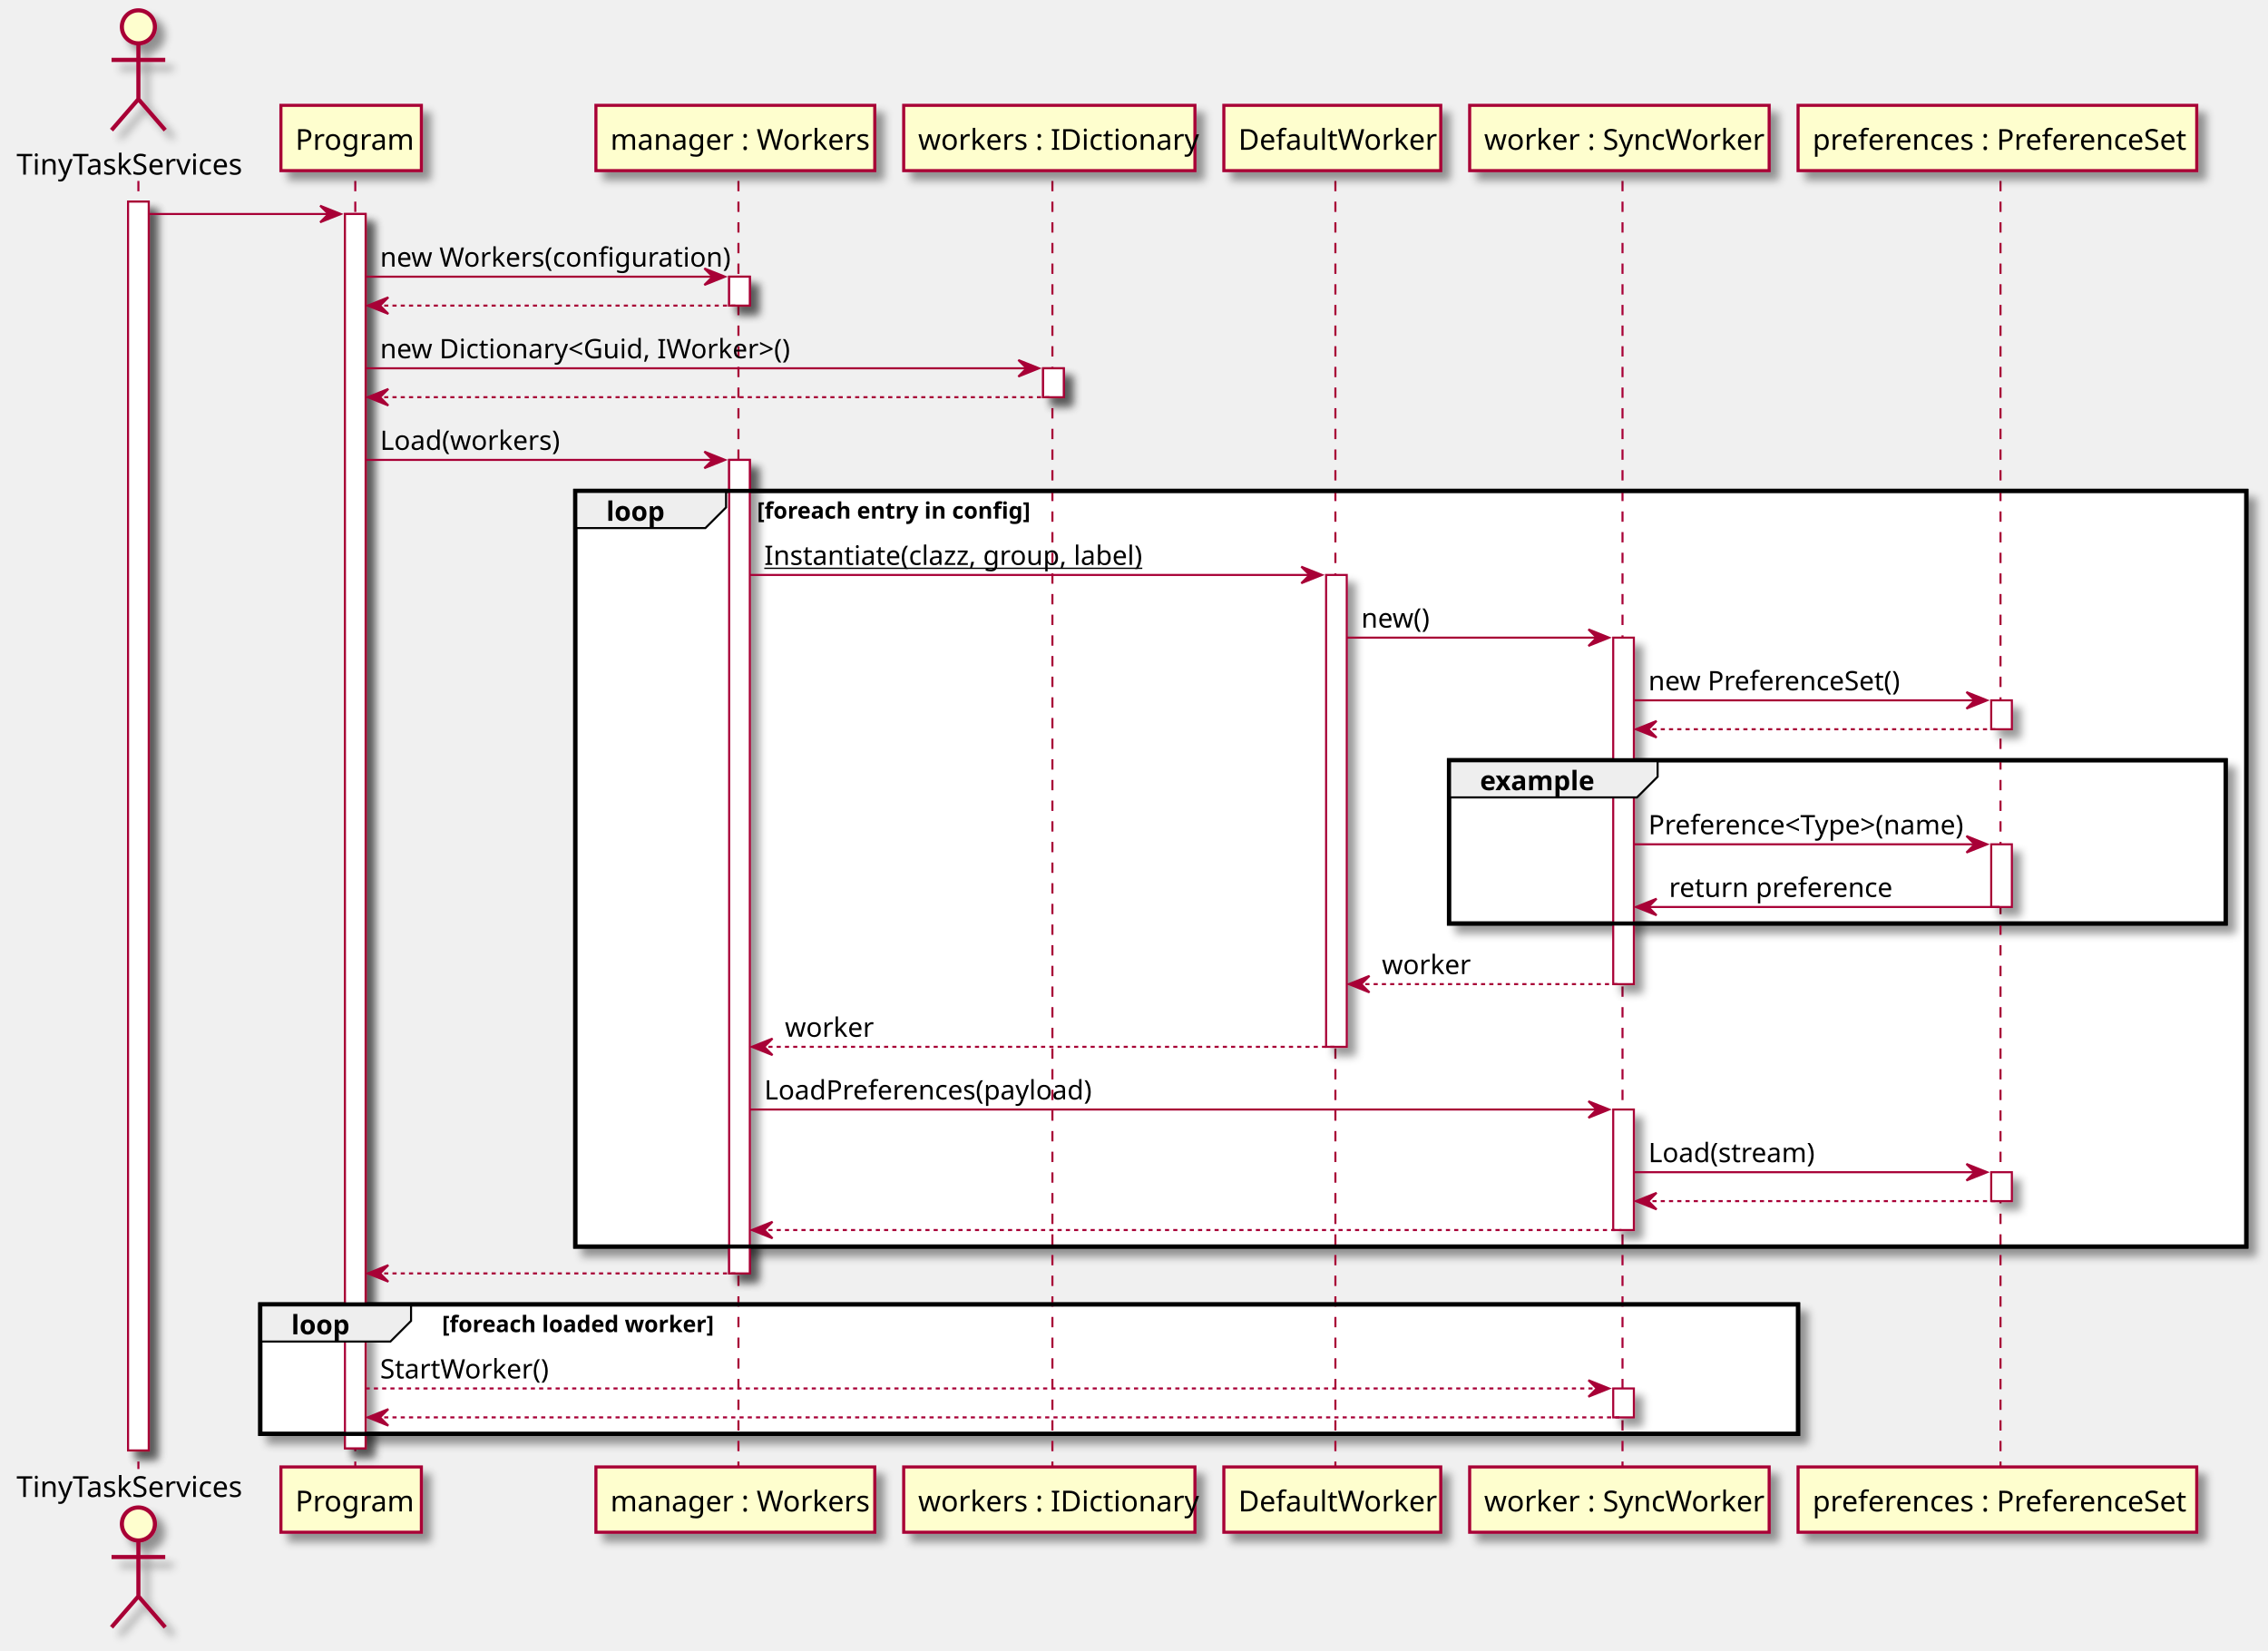
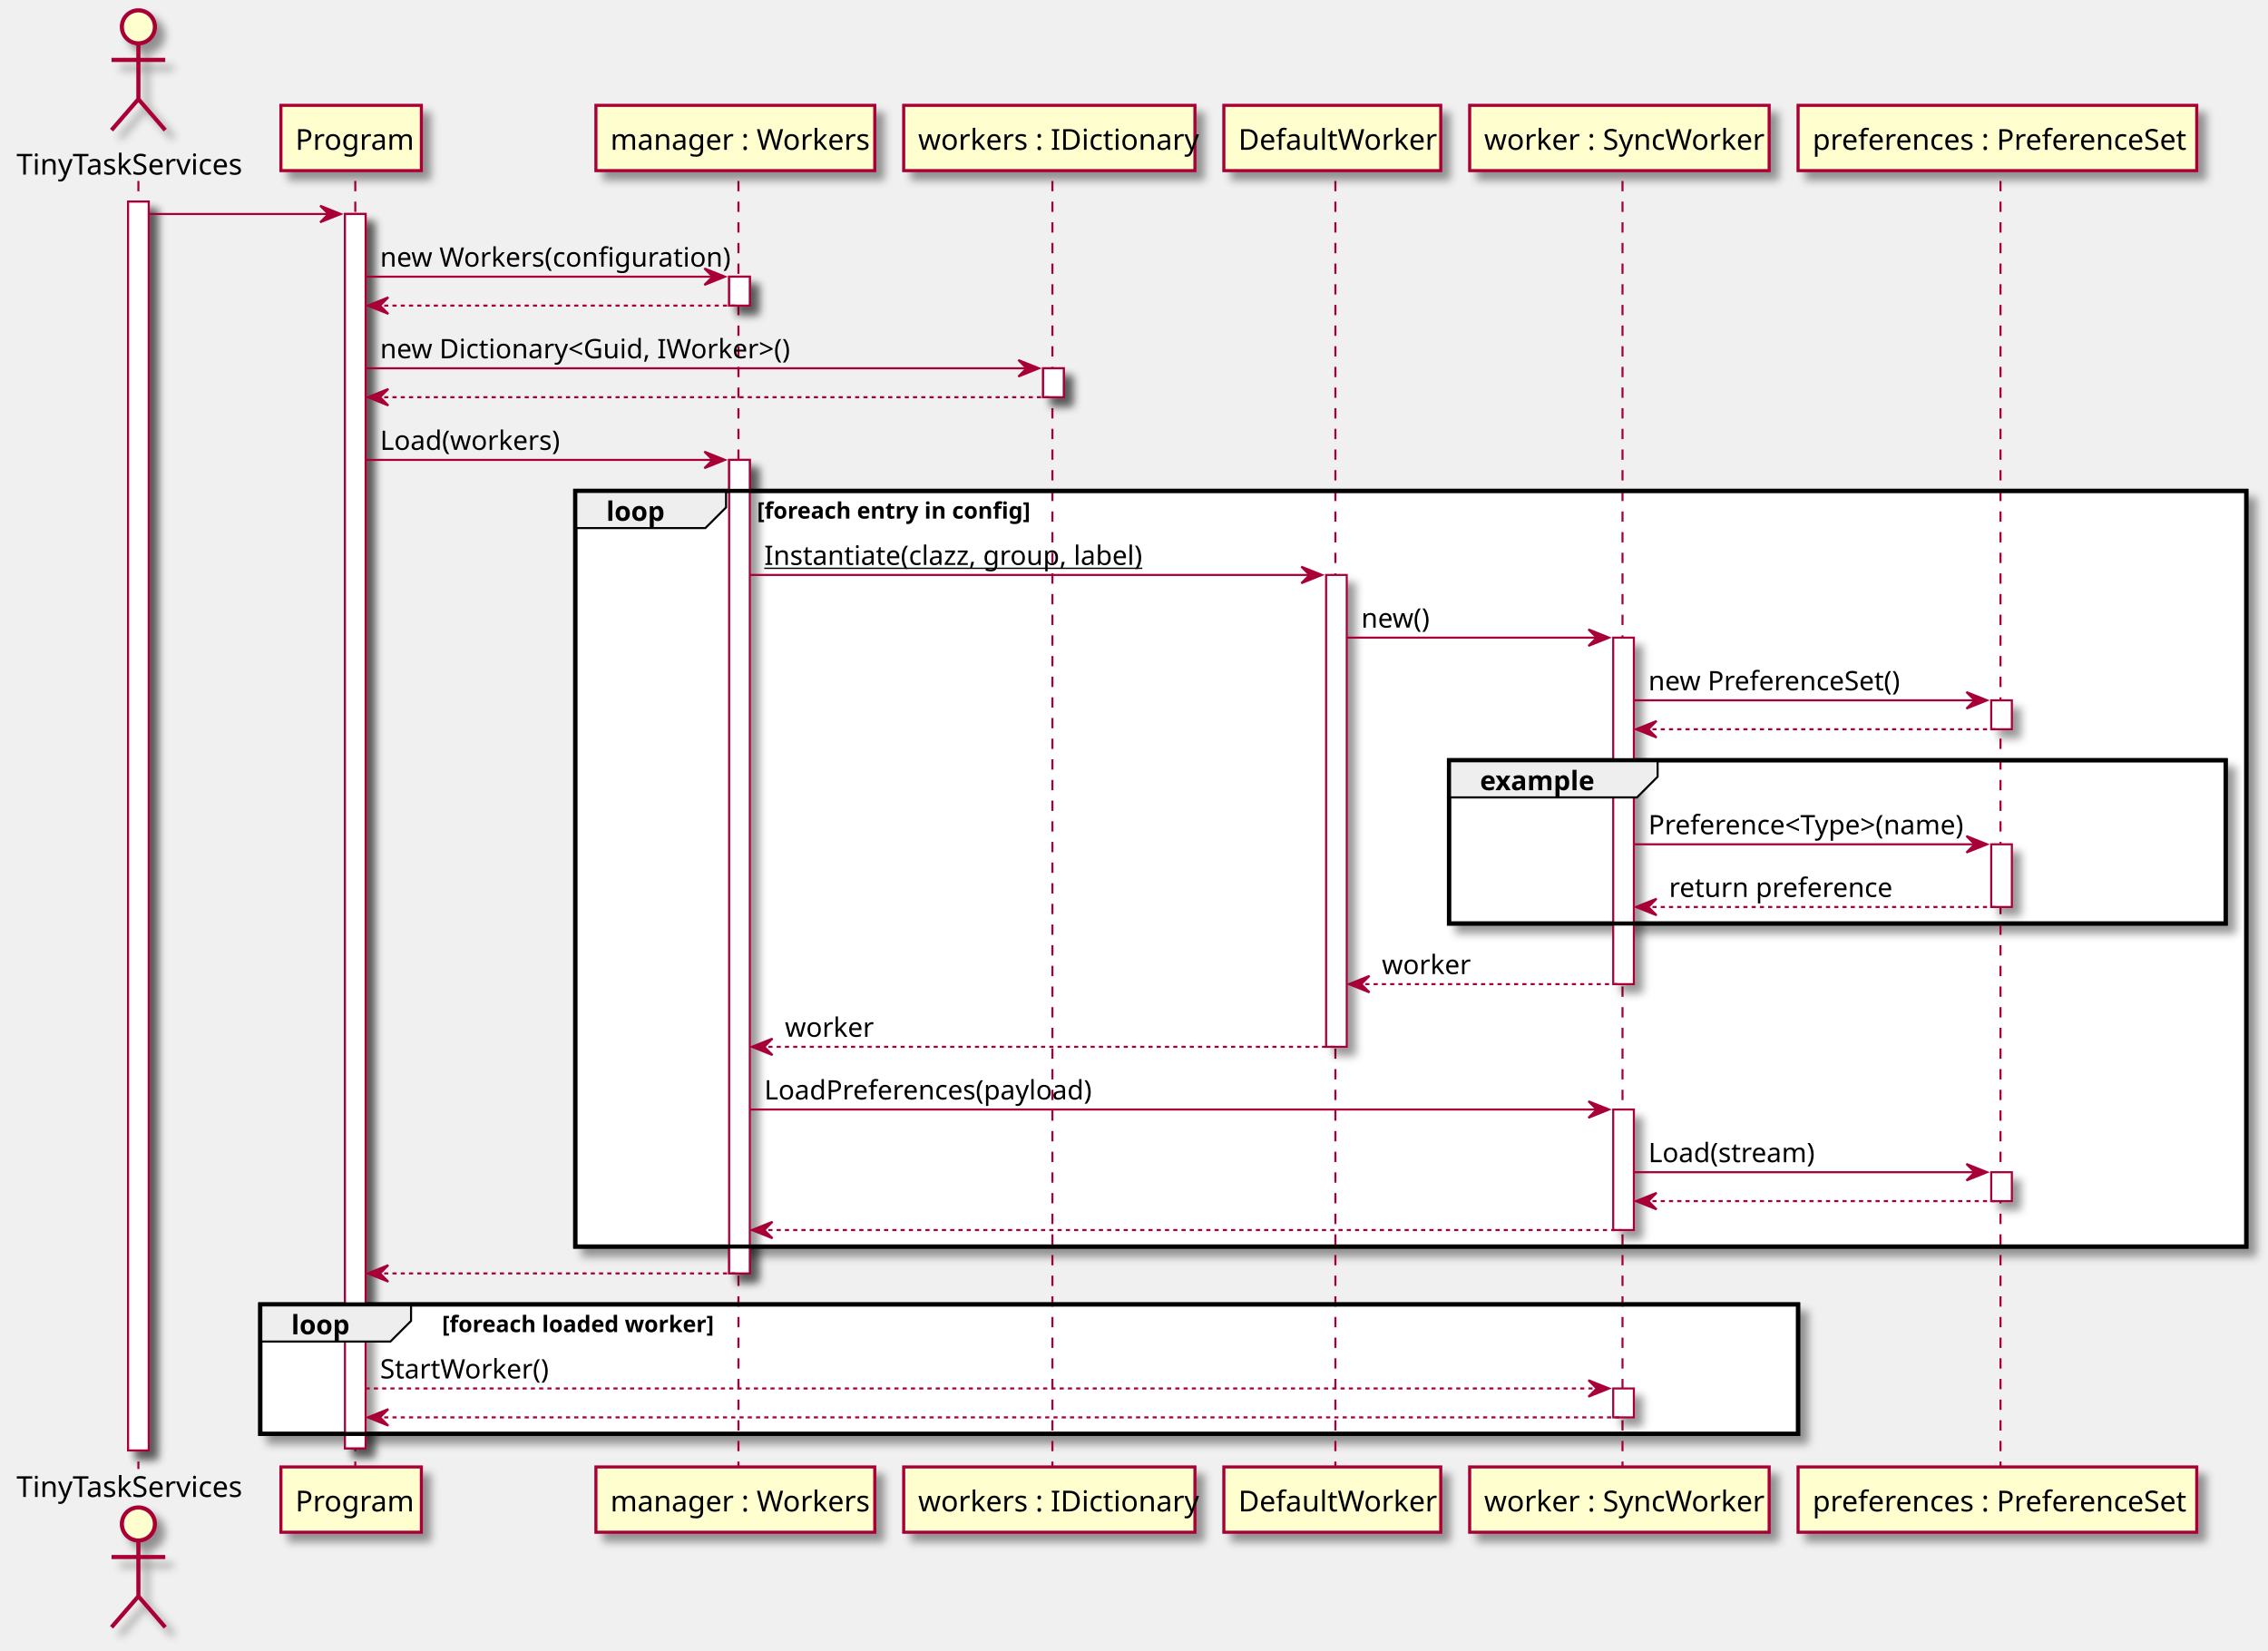
<svg xmlns="http://www.w3.org/2000/svg" contentScriptType="application/ecmascript" contentStyleType="text/css" height="799px" preserveAspectRatio="none" style="width:1098px;height:799px;" version="1.1" viewBox="0 0 1098 799" width="1098px" zoomAndPan="magnify">
  <defs>
-     <filter height="300%" id="fvfqpzmtuigpe" width="300%" x="-1" y="-1">
+     <filter height="300%" id="f5u87zhvtwcte" width="300%" x="-1" y="-1">
      <feGaussianBlur result="blurOut" stdDeviation="2.0" />
      <feColorMatrix in="blurOut" result="blurOut2" type="matrix" values="0 0 0 0 0 0 0 0 0 0 0 0 0 0 0 0 0 0 .4 0" />
      <feOffset dx="4.0" dy="4.0" in="blurOut2" result="blurOut3" />
      <feBlend in="SourceGraphic" in2="blurOut3" mode="normal" />
    </filter>
  </defs>
  <g>
-     <rect fill="#FFFFFF" filter="url(#fvfqpzmtuigpe)" height="604.625" style="stroke: #A80036; stroke-width: 1.0;" width="10" x="62" y="97.609" />
-     <rect fill="#FFFFFF" filter="url(#fvfqpzmtuigpe)" height="597.625" style="stroke: #A80036; stroke-width: 1.0;" width="10" x="167" y="103.609" />
-     <rect fill="#FFFFFF" filter="url(#fvfqpzmtuigpe)" height="14" style="stroke: #A80036; stroke-width: 1.0;" width="10" x="353" y="133.961" />
-     <rect fill="#FFFFFF" filter="url(#fvfqpzmtuigpe)" height="393.867" style="stroke: #A80036; stroke-width: 1.0;" width="10" x="353" y="222.664" />
-     <rect fill="#FFFFFF" filter="url(#fvfqpzmtuigpe)" height="14" style="stroke: #A80036; stroke-width: 1.0;" width="10" x="505" y="178.312" />
-     <rect fill="#FFFFFF" filter="url(#fvfqpzmtuigpe)" height="228.461" style="stroke: #A80036; stroke-width: 1.0;" width="10" x="642" y="278.367" />
-     <rect fill="#FFFFFF" filter="url(#fvfqpzmtuigpe)" height="167.758" style="stroke: #A80036; stroke-width: 1.0;" width="10" x="781" y="308.719" />
-     <rect fill="#FFFFFF" filter="url(#fvfqpzmtuigpe)" height="58.352" style="stroke: #A80036; stroke-width: 1.0;" width="10" x="781" y="537.18" />
-     <rect fill="#FFFFFF" filter="url(#fvfqpzmtuigpe)" height="14" style="stroke: #A80036; stroke-width: 1.0;" width="10" x="781" y="672.234" />
-     <rect fill="#FFFFFF" filter="url(#fvfqpzmtuigpe)" height="14" style="stroke: #A80036; stroke-width: 1.0;" width="10" x="964" y="339.07" />
-     <rect fill="#FFFFFF" filter="url(#fvfqpzmtuigpe)" height="30.352" style="stroke: #A80036; stroke-width: 1.0;" width="10" x="964" y="408.773" />
-     <rect fill="#FFFFFF" filter="url(#fvfqpzmtuigpe)" height="14" style="stroke: #A80036; stroke-width: 1.0;" width="10" x="964" y="567.531" />
-     <rect fill="#FFFFFF" filter="url(#fvfqpzmtuigpe)" height="365.867" style="stroke: #000000; stroke-width: 2.0;" width="809" x="278.5" y="237.664" />
-     <rect fill="#FFFFFF" filter="url(#fvfqpzmtuigpe)" height="79.055" style="stroke: #000000; stroke-width: 2.0;" width="376" x="701.5" y="368.07" />
-     <rect fill="#FFFFFF" filter="url(#fvfqpzmtuigpe)" height="62.703" style="stroke: #000000; stroke-width: 2.0;" width="744.5" x="126" y="631.531" />
+     <rect fill="#FFFFFF" filter="url(#f5u87zhvtwcte)" height="604.625" style="stroke: #A80036; stroke-width: 1.0;" width="10" x="62" y="97.609" />
+     <rect fill="#FFFFFF" filter="url(#f5u87zhvtwcte)" height="597.625" style="stroke: #A80036; stroke-width: 1.0;" width="10" x="167" y="103.609" />
+     <rect fill="#FFFFFF" filter="url(#f5u87zhvtwcte)" height="14" style="stroke: #A80036; stroke-width: 1.0;" width="10" x="353" y="133.961" />
+     <rect fill="#FFFFFF" filter="url(#f5u87zhvtwcte)" height="393.867" style="stroke: #A80036; stroke-width: 1.0;" width="10" x="353" y="222.664" />
+     <rect fill="#FFFFFF" filter="url(#f5u87zhvtwcte)" height="14" style="stroke: #A80036; stroke-width: 1.0;" width="10" x="505" y="178.312" />
+     <rect fill="#FFFFFF" filter="url(#f5u87zhvtwcte)" height="228.461" style="stroke: #A80036; stroke-width: 1.0;" width="10" x="642" y="278.367" />
+     <rect fill="#FFFFFF" filter="url(#f5u87zhvtwcte)" height="167.758" style="stroke: #A80036; stroke-width: 1.0;" width="10" x="781" y="308.719" />
+     <rect fill="#FFFFFF" filter="url(#f5u87zhvtwcte)" height="58.352" style="stroke: #A80036; stroke-width: 1.0;" width="10" x="781" y="537.18" />
+     <rect fill="#FFFFFF" filter="url(#f5u87zhvtwcte)" height="14" style="stroke: #A80036; stroke-width: 1.0;" width="10" x="781" y="672.234" />
+     <rect fill="#FFFFFF" filter="url(#f5u87zhvtwcte)" height="14" style="stroke: #A80036; stroke-width: 1.0;" width="10" x="964" y="339.07" />
+     <rect fill="#FFFFFF" filter="url(#f5u87zhvtwcte)" height="30.352" style="stroke: #A80036; stroke-width: 1.0;" width="10" x="964" y="408.773" />
+     <rect fill="#FFFFFF" filter="url(#f5u87zhvtwcte)" height="14" style="stroke: #A80036; stroke-width: 1.0;" width="10" x="964" y="567.531" />
+     <rect fill="#FFFFFF" filter="url(#f5u87zhvtwcte)" height="365.867" style="stroke: #000000; stroke-width: 2.0;" width="809" x="278.5" y="237.664" />
+     <rect fill="#FFFFFF" filter="url(#f5u87zhvtwcte)" height="79.055" style="stroke: #000000; stroke-width: 2.0;" width="376" x="701.5" y="368.07" />
+     <rect fill="#FFFFFF" filter="url(#f5u87zhvtwcte)" height="62.703" style="stroke: #000000; stroke-width: 2.0;" width="744.5" x="126" y="631.531" />
    <line style="stroke: #A80036; stroke-width: 1.0; stroke-dasharray: 5.0,5.0;" x1="67" x2="67" y1="87.609" y2="711.234" />
    <line style="stroke: #A80036; stroke-width: 1.0; stroke-dasharray: 5.0,5.0;" x1="172" x2="172" y1="87.609" y2="711.234" />
    <line style="stroke: #A80036; stroke-width: 1.0; stroke-dasharray: 5.0,5.0;" x1="357.5" x2="357.5" y1="87.609" y2="711.234" />
    <line style="stroke: #A80036; stroke-width: 1.0; stroke-dasharray: 5.0,5.0;" x1="509.5" x2="509.5" y1="87.609" y2="711.234" />
    <line style="stroke: #A80036; stroke-width: 1.0; stroke-dasharray: 5.0,5.0;" x1="646.5" x2="646.5" y1="87.609" y2="711.234" />
    <line style="stroke: #A80036; stroke-width: 1.0; stroke-dasharray: 5.0,5.0;" x1="785.5" x2="785.5" y1="87.609" y2="711.234" />
    <line style="stroke: #A80036; stroke-width: 1.0; stroke-dasharray: 5.0,5.0;" x1="968.5" x2="968.5" y1="87.609" y2="711.234" />
    <text fill="#000000" font-family="sans-serif" font-size="14" lengthAdjust="spacingAndGlyphs" textLength="112" x="8" y="84.533">TinyTaskServices</text>
-     <ellipse cx="67" cy="13" fill="#FEFECE" filter="url(#fvfqpzmtuigpe)" rx="8" ry="8" style="stroke: #A80036; stroke-width: 2.0;" />
-     <path d="M67,21 L67,48 M54,29 L80,29 M67,48 L54,63 M67,48 L80,63 " fill="none" filter="url(#fvfqpzmtuigpe)" style="stroke: #A80036; stroke-width: 2.0;" />
+     <ellipse cx="67" cy="13" fill="#FEFECE" filter="url(#f5u87zhvtwcte)" rx="8" ry="8" style="stroke: #A80036; stroke-width: 2.0;" />
+     <path d="M67,21 L67,48 M54,29 L80,29 M67,48 L54,63 M67,48 L80,63 " fill="none" filter="url(#f5u87zhvtwcte)" style="stroke: #A80036; stroke-width: 2.0;" />
    <text fill="#000000" font-family="sans-serif" font-size="14" lengthAdjust="spacingAndGlyphs" textLength="112" x="8" y="724.768">TinyTaskServices</text>
-     <ellipse cx="67" cy="737.844" fill="#FEFECE" filter="url(#fvfqpzmtuigpe)" rx="8" ry="8" style="stroke: #A80036; stroke-width: 2.0;" />
-     <path d="M67,745.844 L67,772.844 M54,753.844 L80,753.844 M67,772.844 L54,787.844 M67,772.844 L80,787.844 " fill="none" filter="url(#fvfqpzmtuigpe)" style="stroke: #A80036; stroke-width: 2.0;" />
-     <rect fill="#FEFECE" filter="url(#fvfqpzmtuigpe)" height="31.609" style="stroke: #A80036; stroke-width: 1.5;" width="68" x="136" y="51" />
+     <ellipse cx="67" cy="737.844" fill="#FEFECE" filter="url(#f5u87zhvtwcte)" rx="8" ry="8" style="stroke: #A80036; stroke-width: 2.0;" />
+     <path d="M67,745.844 L67,772.844 M54,753.844 L80,753.844 M67,772.844 L54,787.844 M67,772.844 L80,787.844 " fill="none" filter="url(#f5u87zhvtwcte)" style="stroke: #A80036; stroke-width: 2.0;" />
+     <rect fill="#FEFECE" filter="url(#f5u87zhvtwcte)" height="31.609" style="stroke: #A80036; stroke-width: 1.5;" width="68" x="136" y="51" />
    <text fill="#000000" font-family="sans-serif" font-size="14" lengthAdjust="spacingAndGlyphs" textLength="54" x="143" y="72.533">Program</text>
-     <rect fill="#FEFECE" filter="url(#fvfqpzmtuigpe)" height="31.609" style="stroke: #A80036; stroke-width: 1.5;" width="68" x="136" y="710.234" />
+     <rect fill="#FEFECE" filter="url(#f5u87zhvtwcte)" height="31.609" style="stroke: #A80036; stroke-width: 1.5;" width="68" x="136" y="710.234" />
    <text fill="#000000" font-family="sans-serif" font-size="14" lengthAdjust="spacingAndGlyphs" textLength="54" x="143" y="731.768">Program</text>
-     <rect fill="#FEFECE" filter="url(#fvfqpzmtuigpe)" height="31.609" style="stroke: #A80036; stroke-width: 1.5;" width="135" x="288.5" y="51" />
+     <rect fill="#FEFECE" filter="url(#f5u87zhvtwcte)" height="31.609" style="stroke: #A80036; stroke-width: 1.5;" width="135" x="288.5" y="51" />
    <text fill="#000000" font-family="sans-serif" font-size="14" lengthAdjust="spacingAndGlyphs" textLength="121" x="295.5" y="72.533">manager : Workers</text>
-     <rect fill="#FEFECE" filter="url(#fvfqpzmtuigpe)" height="31.609" style="stroke: #A80036; stroke-width: 1.5;" width="135" x="288.5" y="710.234" />
+     <rect fill="#FEFECE" filter="url(#f5u87zhvtwcte)" height="31.609" style="stroke: #A80036; stroke-width: 1.5;" width="135" x="288.5" y="710.234" />
    <text fill="#000000" font-family="sans-serif" font-size="14" lengthAdjust="spacingAndGlyphs" textLength="121" x="295.5" y="731.768">manager : Workers</text>
-     <rect fill="#FEFECE" filter="url(#fvfqpzmtuigpe)" height="31.609" style="stroke: #A80036; stroke-width: 1.5;" width="141" x="437.5" y="51" />
+     <rect fill="#FEFECE" filter="url(#f5u87zhvtwcte)" height="31.609" style="stroke: #A80036; stroke-width: 1.5;" width="141" x="437.5" y="51" />
    <text fill="#000000" font-family="sans-serif" font-size="14" lengthAdjust="spacingAndGlyphs" textLength="127" x="444.5" y="72.533">workers : IDictionary</text>
-     <rect fill="#FEFECE" filter="url(#fvfqpzmtuigpe)" height="31.609" style="stroke: #A80036; stroke-width: 1.5;" width="141" x="437.5" y="710.234" />
+     <rect fill="#FEFECE" filter="url(#f5u87zhvtwcte)" height="31.609" style="stroke: #A80036; stroke-width: 1.5;" width="141" x="437.5" y="710.234" />
    <text fill="#000000" font-family="sans-serif" font-size="14" lengthAdjust="spacingAndGlyphs" textLength="127" x="444.5" y="731.768">workers : IDictionary</text>
-     <rect fill="#FEFECE" filter="url(#fvfqpzmtuigpe)" height="31.609" style="stroke: #A80036; stroke-width: 1.5;" width="105" x="592.5" y="51" />
+     <rect fill="#FEFECE" filter="url(#f5u87zhvtwcte)" height="31.609" style="stroke: #A80036; stroke-width: 1.5;" width="105" x="592.5" y="51" />
    <text fill="#000000" font-family="sans-serif" font-size="14" lengthAdjust="spacingAndGlyphs" textLength="91" x="599.5" y="72.533">DefaultWorker</text>
-     <rect fill="#FEFECE" filter="url(#fvfqpzmtuigpe)" height="31.609" style="stroke: #A80036; stroke-width: 1.5;" width="105" x="592.5" y="710.234" />
+     <rect fill="#FEFECE" filter="url(#f5u87zhvtwcte)" height="31.609" style="stroke: #A80036; stroke-width: 1.5;" width="105" x="592.5" y="710.234" />
    <text fill="#000000" font-family="sans-serif" font-size="14" lengthAdjust="spacingAndGlyphs" textLength="91" x="599.5" y="731.768">DefaultWorker</text>
-     <rect fill="#FEFECE" filter="url(#fvfqpzmtuigpe)" height="31.609" style="stroke: #A80036; stroke-width: 1.5;" width="145" x="711.5" y="51" />
+     <rect fill="#FEFECE" filter="url(#f5u87zhvtwcte)" height="31.609" style="stroke: #A80036; stroke-width: 1.5;" width="145" x="711.5" y="51" />
    <text fill="#000000" font-family="sans-serif" font-size="14" lengthAdjust="spacingAndGlyphs" textLength="131" x="718.5" y="72.533">worker : SyncWorker</text>
-     <rect fill="#FEFECE" filter="url(#fvfqpzmtuigpe)" height="31.609" style="stroke: #A80036; stroke-width: 1.5;" width="145" x="711.5" y="710.234" />
+     <rect fill="#FEFECE" filter="url(#f5u87zhvtwcte)" height="31.609" style="stroke: #A80036; stroke-width: 1.5;" width="145" x="711.5" y="710.234" />
    <text fill="#000000" font-family="sans-serif" font-size="14" lengthAdjust="spacingAndGlyphs" textLength="131" x="718.5" y="731.768">worker : SyncWorker</text>
-     <rect fill="#FEFECE" filter="url(#fvfqpzmtuigpe)" height="31.609" style="stroke: #A80036; stroke-width: 1.5;" width="193" x="870.5" y="51" />
+     <rect fill="#FEFECE" filter="url(#f5u87zhvtwcte)" height="31.609" style="stroke: #A80036; stroke-width: 1.5;" width="193" x="870.5" y="51" />
    <text fill="#000000" font-family="sans-serif" font-size="14" lengthAdjust="spacingAndGlyphs" textLength="179" x="877.5" y="72.533">preferences : PreferenceSet</text>
-     <rect fill="#FEFECE" filter="url(#fvfqpzmtuigpe)" height="31.609" style="stroke: #A80036; stroke-width: 1.5;" width="193" x="870.5" y="710.234" />
+     <rect fill="#FEFECE" filter="url(#f5u87zhvtwcte)" height="31.609" style="stroke: #A80036; stroke-width: 1.5;" width="193" x="870.5" y="710.234" />
    <text fill="#000000" font-family="sans-serif" font-size="14" lengthAdjust="spacingAndGlyphs" textLength="179" x="877.5" y="731.768">preferences : PreferenceSet</text>
-     <rect fill="#FFFFFF" filter="url(#fvfqpzmtuigpe)" height="604.625" style="stroke: #A80036; stroke-width: 1.0;" width="10" x="62" y="97.609" />
-     <rect fill="#FFFFFF" filter="url(#fvfqpzmtuigpe)" height="597.625" style="stroke: #A80036; stroke-width: 1.0;" width="10" x="167" y="103.609" />
-     <rect fill="#FFFFFF" filter="url(#fvfqpzmtuigpe)" height="14" style="stroke: #A80036; stroke-width: 1.0;" width="10" x="353" y="133.961" />
-     <rect fill="#FFFFFF" filter="url(#fvfqpzmtuigpe)" height="393.867" style="stroke: #A80036; stroke-width: 1.0;" width="10" x="353" y="222.664" />
-     <rect fill="#FFFFFF" filter="url(#fvfqpzmtuigpe)" height="14" style="stroke: #A80036; stroke-width: 1.0;" width="10" x="505" y="178.312" />
-     <rect fill="#FFFFFF" filter="url(#fvfqpzmtuigpe)" height="228.461" style="stroke: #A80036; stroke-width: 1.0;" width="10" x="642" y="278.367" />
-     <rect fill="#FFFFFF" filter="url(#fvfqpzmtuigpe)" height="167.758" style="stroke: #A80036; stroke-width: 1.0;" width="10" x="781" y="308.719" />
-     <rect fill="#FFFFFF" filter="url(#fvfqpzmtuigpe)" height="58.352" style="stroke: #A80036; stroke-width: 1.0;" width="10" x="781" y="537.18" />
-     <rect fill="#FFFFFF" filter="url(#fvfqpzmtuigpe)" height="14" style="stroke: #A80036; stroke-width: 1.0;" width="10" x="781" y="672.234" />
-     <rect fill="#FFFFFF" filter="url(#fvfqpzmtuigpe)" height="14" style="stroke: #A80036; stroke-width: 1.0;" width="10" x="964" y="339.07" />
-     <rect fill="#FFFFFF" filter="url(#fvfqpzmtuigpe)" height="30.352" style="stroke: #A80036; stroke-width: 1.0;" width="10" x="964" y="408.773" />
-     <rect fill="#FFFFFF" filter="url(#fvfqpzmtuigpe)" height="14" style="stroke: #A80036; stroke-width: 1.0;" width="10" x="964" y="567.531" />
+     <rect fill="#FFFFFF" filter="url(#f5u87zhvtwcte)" height="604.625" style="stroke: #A80036; stroke-width: 1.0;" width="10" x="62" y="97.609" />
+     <rect fill="#FFFFFF" filter="url(#f5u87zhvtwcte)" height="597.625" style="stroke: #A80036; stroke-width: 1.0;" width="10" x="167" y="103.609" />
+     <rect fill="#FFFFFF" filter="url(#f5u87zhvtwcte)" height="14" style="stroke: #A80036; stroke-width: 1.0;" width="10" x="353" y="133.961" />
+     <rect fill="#FFFFFF" filter="url(#f5u87zhvtwcte)" height="393.867" style="stroke: #A80036; stroke-width: 1.0;" width="10" x="353" y="222.664" />
+     <rect fill="#FFFFFF" filter="url(#f5u87zhvtwcte)" height="14" style="stroke: #A80036; stroke-width: 1.0;" width="10" x="505" y="178.312" />
+     <rect fill="#FFFFFF" filter="url(#f5u87zhvtwcte)" height="228.461" style="stroke: #A80036; stroke-width: 1.0;" width="10" x="642" y="278.367" />
+     <rect fill="#FFFFFF" filter="url(#f5u87zhvtwcte)" height="167.758" style="stroke: #A80036; stroke-width: 1.0;" width="10" x="781" y="308.719" />
+     <rect fill="#FFFFFF" filter="url(#f5u87zhvtwcte)" height="58.352" style="stroke: #A80036; stroke-width: 1.0;" width="10" x="781" y="537.18" />
+     <rect fill="#FFFFFF" filter="url(#f5u87zhvtwcte)" height="14" style="stroke: #A80036; stroke-width: 1.0;" width="10" x="781" y="672.234" />
+     <rect fill="#FFFFFF" filter="url(#f5u87zhvtwcte)" height="14" style="stroke: #A80036; stroke-width: 1.0;" width="10" x="964" y="339.07" />
+     <rect fill="#FFFFFF" filter="url(#f5u87zhvtwcte)" height="30.352" style="stroke: #A80036; stroke-width: 1.0;" width="10" x="964" y="408.773" />
+     <rect fill="#FFFFFF" filter="url(#f5u87zhvtwcte)" height="14" style="stroke: #A80036; stroke-width: 1.0;" width="10" x="964" y="567.531" />
    <polygon fill="#A80036" points="155,99.609,165,103.609,155,107.609,159,103.609" style="stroke: #A80036; stroke-width: 1.0;" />
    <line style="stroke: #A80036; stroke-width: 1.0;" x1="72" x2="161" y1="103.609" y2="103.609" />
    <polygon fill="#A80036" points="341,129.961,351,133.961,341,137.961,345,133.961" style="stroke: #A80036; stroke-width: 1.0;" />
    <line style="stroke: #A80036; stroke-width: 1.0;" x1="177" x2="347" y1="133.961" y2="133.961" />
    <text fill="#000000" font-family="sans-serif" font-size="13" lengthAdjust="spacingAndGlyphs" textLength="157" x="184" y="129.105">new Workers(configuration)</text>
    <polygon fill="#A80036" points="188,143.961,178,147.961,188,151.961,184,147.961" style="stroke: #A80036; stroke-width: 1.0;" />
    <line style="stroke: #A80036; stroke-width: 1.0; stroke-dasharray: 2.0,2.0;" x1="182" x2="357" y1="147.961" y2="147.961" />
    <polygon fill="#A80036" points="493,174.312,503,178.312,493,182.312,497,178.312" style="stroke: #A80036; stroke-width: 1.0;" />
    <line style="stroke: #A80036; stroke-width: 1.0;" x1="177" x2="499" y1="178.312" y2="178.312" />
    <text fill="#000000" font-family="sans-serif" font-size="13" lengthAdjust="spacingAndGlyphs" textLength="189" x="184" y="173.456">new Dictionary&lt;Guid, IWorker&gt;()</text>
    <polygon fill="#A80036" points="188,188.312,178,192.312,188,196.312,184,192.312" style="stroke: #A80036; stroke-width: 1.0;" />
    <line style="stroke: #A80036; stroke-width: 1.0; stroke-dasharray: 2.0,2.0;" x1="182" x2="509" y1="192.312" y2="192.312" />
    <polygon fill="#A80036" points="341,218.664,351,222.664,341,226.664,345,222.664" style="stroke: #A80036; stroke-width: 1.0;" />
    <line style="stroke: #A80036; stroke-width: 1.0;" x1="177" x2="347" y1="222.664" y2="222.664" />
    <text fill="#000000" font-family="sans-serif" font-size="13" lengthAdjust="spacingAndGlyphs" textLength="81" x="184" y="217.808">Load(workers)</text>
    <path d="M278.5,237.664 L351.5,237.664 L351.5,245.664 L341.5,255.664 L278.5,255.664 L278.5,237.664 " fill="#EEEEEE" style="stroke: #000000; stroke-width: 1.0;" />
    <rect fill="none" height="365.867" style="stroke: #000000; stroke-width: 2.0;" width="809" x="278.5" y="237.664" />
    <text fill="#000000" font-family="sans-serif" font-size="13" font-weight="bold" lengthAdjust="spacingAndGlyphs" textLength="28" x="293.5" y="252.159">loop</text>
    <text fill="#000000" font-family="sans-serif" font-size="11" font-weight="bold" lengthAdjust="spacingAndGlyphs" textLength="132" x="366.5" y="251.083">[foreach entry in config]</text>
    <polygon fill="#A80036" points="630,274.367,640,278.367,630,282.367,634,278.367" style="stroke: #A80036; stroke-width: 1.0;" />
    <line style="stroke: #A80036; stroke-width: 1.0;" x1="363" x2="636" y1="278.367" y2="278.367" />
    <text fill="#000000" font-family="sans-serif" font-size="13" lengthAdjust="spacingAndGlyphs" text-decoration="underline" textLength="174" x="370" y="273.511">Instantiate(clazz, group, label)</text>
    <polygon fill="#A80036" points="769,304.719,779,308.719,769,312.719,773,308.719" style="stroke: #A80036; stroke-width: 1.0;" />
    <line style="stroke: #A80036; stroke-width: 1.0;" x1="652" x2="775" y1="308.719" y2="308.719" />
    <text fill="#000000" font-family="sans-serif" font-size="13" lengthAdjust="spacingAndGlyphs" textLength="31" x="659" y="303.862">new()</text>
    <polygon fill="#A80036" points="952,335.07,962,339.07,952,343.07,956,339.07" style="stroke: #A80036; stroke-width: 1.0;" />
    <line style="stroke: #A80036; stroke-width: 1.0;" x1="791" x2="958" y1="339.07" y2="339.07" />
    <text fill="#000000" font-family="sans-serif" font-size="13" lengthAdjust="spacingAndGlyphs" textLength="117" x="798" y="334.214">new PreferenceSet()</text>
    <polygon fill="#A80036" points="802,349.07,792,353.07,802,357.07,798,353.07" style="stroke: #A80036; stroke-width: 1.0;" />
    <line style="stroke: #A80036; stroke-width: 1.0; stroke-dasharray: 2.0,2.0;" x1="796" x2="968" y1="353.07" y2="353.07" />
    <path d="M701.5,368.07 L802.5,368.07 L802.5,376.07 L792.5,386.07 L701.5,386.07 L701.5,368.07 " fill="#EEEEEE" style="stroke: #000000; stroke-width: 1.0;" />
    <rect fill="none" height="79.055" style="stroke: #000000; stroke-width: 2.0;" width="376" x="701.5" y="368.07" />
    <text fill="#000000" font-family="sans-serif" font-size="13" font-weight="bold" lengthAdjust="spacingAndGlyphs" textLength="56" x="716.5" y="382.565">example</text>
    <polygon fill="#A80036" points="952,404.773,962,408.773,952,412.773,956,408.773" style="stroke: #A80036; stroke-width: 1.0;" />
    <line style="stroke: #A80036; stroke-width: 1.0;" x1="791" x2="958" y1="408.773" y2="408.773" />
    <text fill="#000000" font-family="sans-serif" font-size="13" lengthAdjust="spacingAndGlyphs" textLength="146" x="798" y="403.917">Preference&lt;Type&gt;(name)</text>
    <polygon fill="#A80036" points="802,435.125,792,439.125,802,443.125,798,439.125" style="stroke: #A80036; stroke-width: 1.0;" />
-     <line style="stroke: #A80036; stroke-width: 1.0;" x1="796" x2="968" y1="439.125" y2="439.125" />
+     <line style="stroke: #A80036; stroke-width: 1.0; stroke-dasharray: 2.0,2.0;" x1="796" x2="968" y1="439.125" y2="439.125" />
    <text fill="#000000" font-family="sans-serif" font-size="13" lengthAdjust="spacingAndGlyphs" textLength="97" x="808" y="434.269">return preference</text>
    <polygon fill="#A80036" points="663,472.477,653,476.477,663,480.477,659,476.477" style="stroke: #A80036; stroke-width: 1.0;" />
    <line style="stroke: #A80036; stroke-width: 1.0; stroke-dasharray: 2.0,2.0;" x1="657" x2="785" y1="476.477" y2="476.477" />
    <text fill="#000000" font-family="sans-serif" font-size="13" lengthAdjust="spacingAndGlyphs" textLength="38" x="669" y="471.62">worker</text>
    <polygon fill="#A80036" points="374,502.828,364,506.828,374,510.828,370,506.828" style="stroke: #A80036; stroke-width: 1.0;" />
    <line style="stroke: #A80036; stroke-width: 1.0; stroke-dasharray: 2.0,2.0;" x1="368" x2="646" y1="506.828" y2="506.828" />
    <text fill="#000000" font-family="sans-serif" font-size="13" lengthAdjust="spacingAndGlyphs" textLength="38" x="380" y="501.972">worker</text>
    <polygon fill="#A80036" points="769,533.18,779,537.18,769,541.18,773,537.18" style="stroke: #A80036; stroke-width: 1.0;" />
    <line style="stroke: #A80036; stroke-width: 1.0;" x1="363" x2="775" y1="537.18" y2="537.18" />
    <text fill="#000000" font-family="sans-serif" font-size="13" lengthAdjust="spacingAndGlyphs" textLength="150" x="370" y="532.323">LoadPreferences(payload)</text>
    <polygon fill="#A80036" points="952,563.531,962,567.531,952,571.531,956,567.531" style="stroke: #A80036; stroke-width: 1.0;" />
    <line style="stroke: #A80036; stroke-width: 1.0;" x1="791" x2="958" y1="567.531" y2="567.531" />
    <text fill="#000000" font-family="sans-serif" font-size="13" lengthAdjust="spacingAndGlyphs" textLength="76" x="798" y="562.675">Load(stream)</text>
    <polygon fill="#A80036" points="802,577.531,792,581.531,802,585.531,798,581.531" style="stroke: #A80036; stroke-width: 1.0;" />
    <line style="stroke: #A80036; stroke-width: 1.0; stroke-dasharray: 2.0,2.0;" x1="796" x2="968" y1="581.531" y2="581.531" />
    <polygon fill="#A80036" points="374,591.531,364,595.531,374,599.531,370,595.531" style="stroke: #A80036; stroke-width: 1.0;" />
    <line style="stroke: #A80036; stroke-width: 1.0; stroke-dasharray: 2.0,2.0;" x1="368" x2="785" y1="595.531" y2="595.531" />
    <polygon fill="#A80036" points="188,612.531,178,616.531,188,620.531,184,616.531" style="stroke: #A80036; stroke-width: 1.0;" />
    <line style="stroke: #A80036; stroke-width: 1.0; stroke-dasharray: 2.0,2.0;" x1="182" x2="357" y1="616.531" y2="616.531" />
    <path d="M126,631.531 L199,631.531 L199,639.531 L189,649.531 L126,649.531 L126,631.531 " fill="#EEEEEE" style="stroke: #000000; stroke-width: 1.0;" />
    <rect fill="none" height="62.703" style="stroke: #000000; stroke-width: 2.0;" width="744.5" x="126" y="631.531" />
    <text fill="#000000" font-family="sans-serif" font-size="13" font-weight="bold" lengthAdjust="spacingAndGlyphs" textLength="28" x="141" y="646.026">loop</text>
    <text fill="#000000" font-family="sans-serif" font-size="11" font-weight="bold" lengthAdjust="spacingAndGlyphs" textLength="134" x="214" y="644.95">[foreach loaded worker]</text>
    <polygon fill="#A80036" points="769,668.234,779,672.234,769,676.234,773,672.234" style="stroke: #A80036; stroke-width: 1.0;" />
    <line style="stroke: #A80036; stroke-width: 1.0; stroke-dasharray: 2.0,2.0;" x1="177" x2="775" y1="672.234" y2="672.234" />
    <text fill="#000000" font-family="sans-serif" font-size="13" lengthAdjust="spacingAndGlyphs" textLength="78" x="184" y="667.378">StartWorker()</text>
    <polygon fill="#A80036" points="188,682.234,178,686.234,188,690.234,184,686.234" style="stroke: #A80036; stroke-width: 1.0;" />
    <line style="stroke: #A80036; stroke-width: 1.0; stroke-dasharray: 2.0,2.0;" x1="182" x2="785" y1="686.234" y2="686.234" />
  </g>
</svg>
